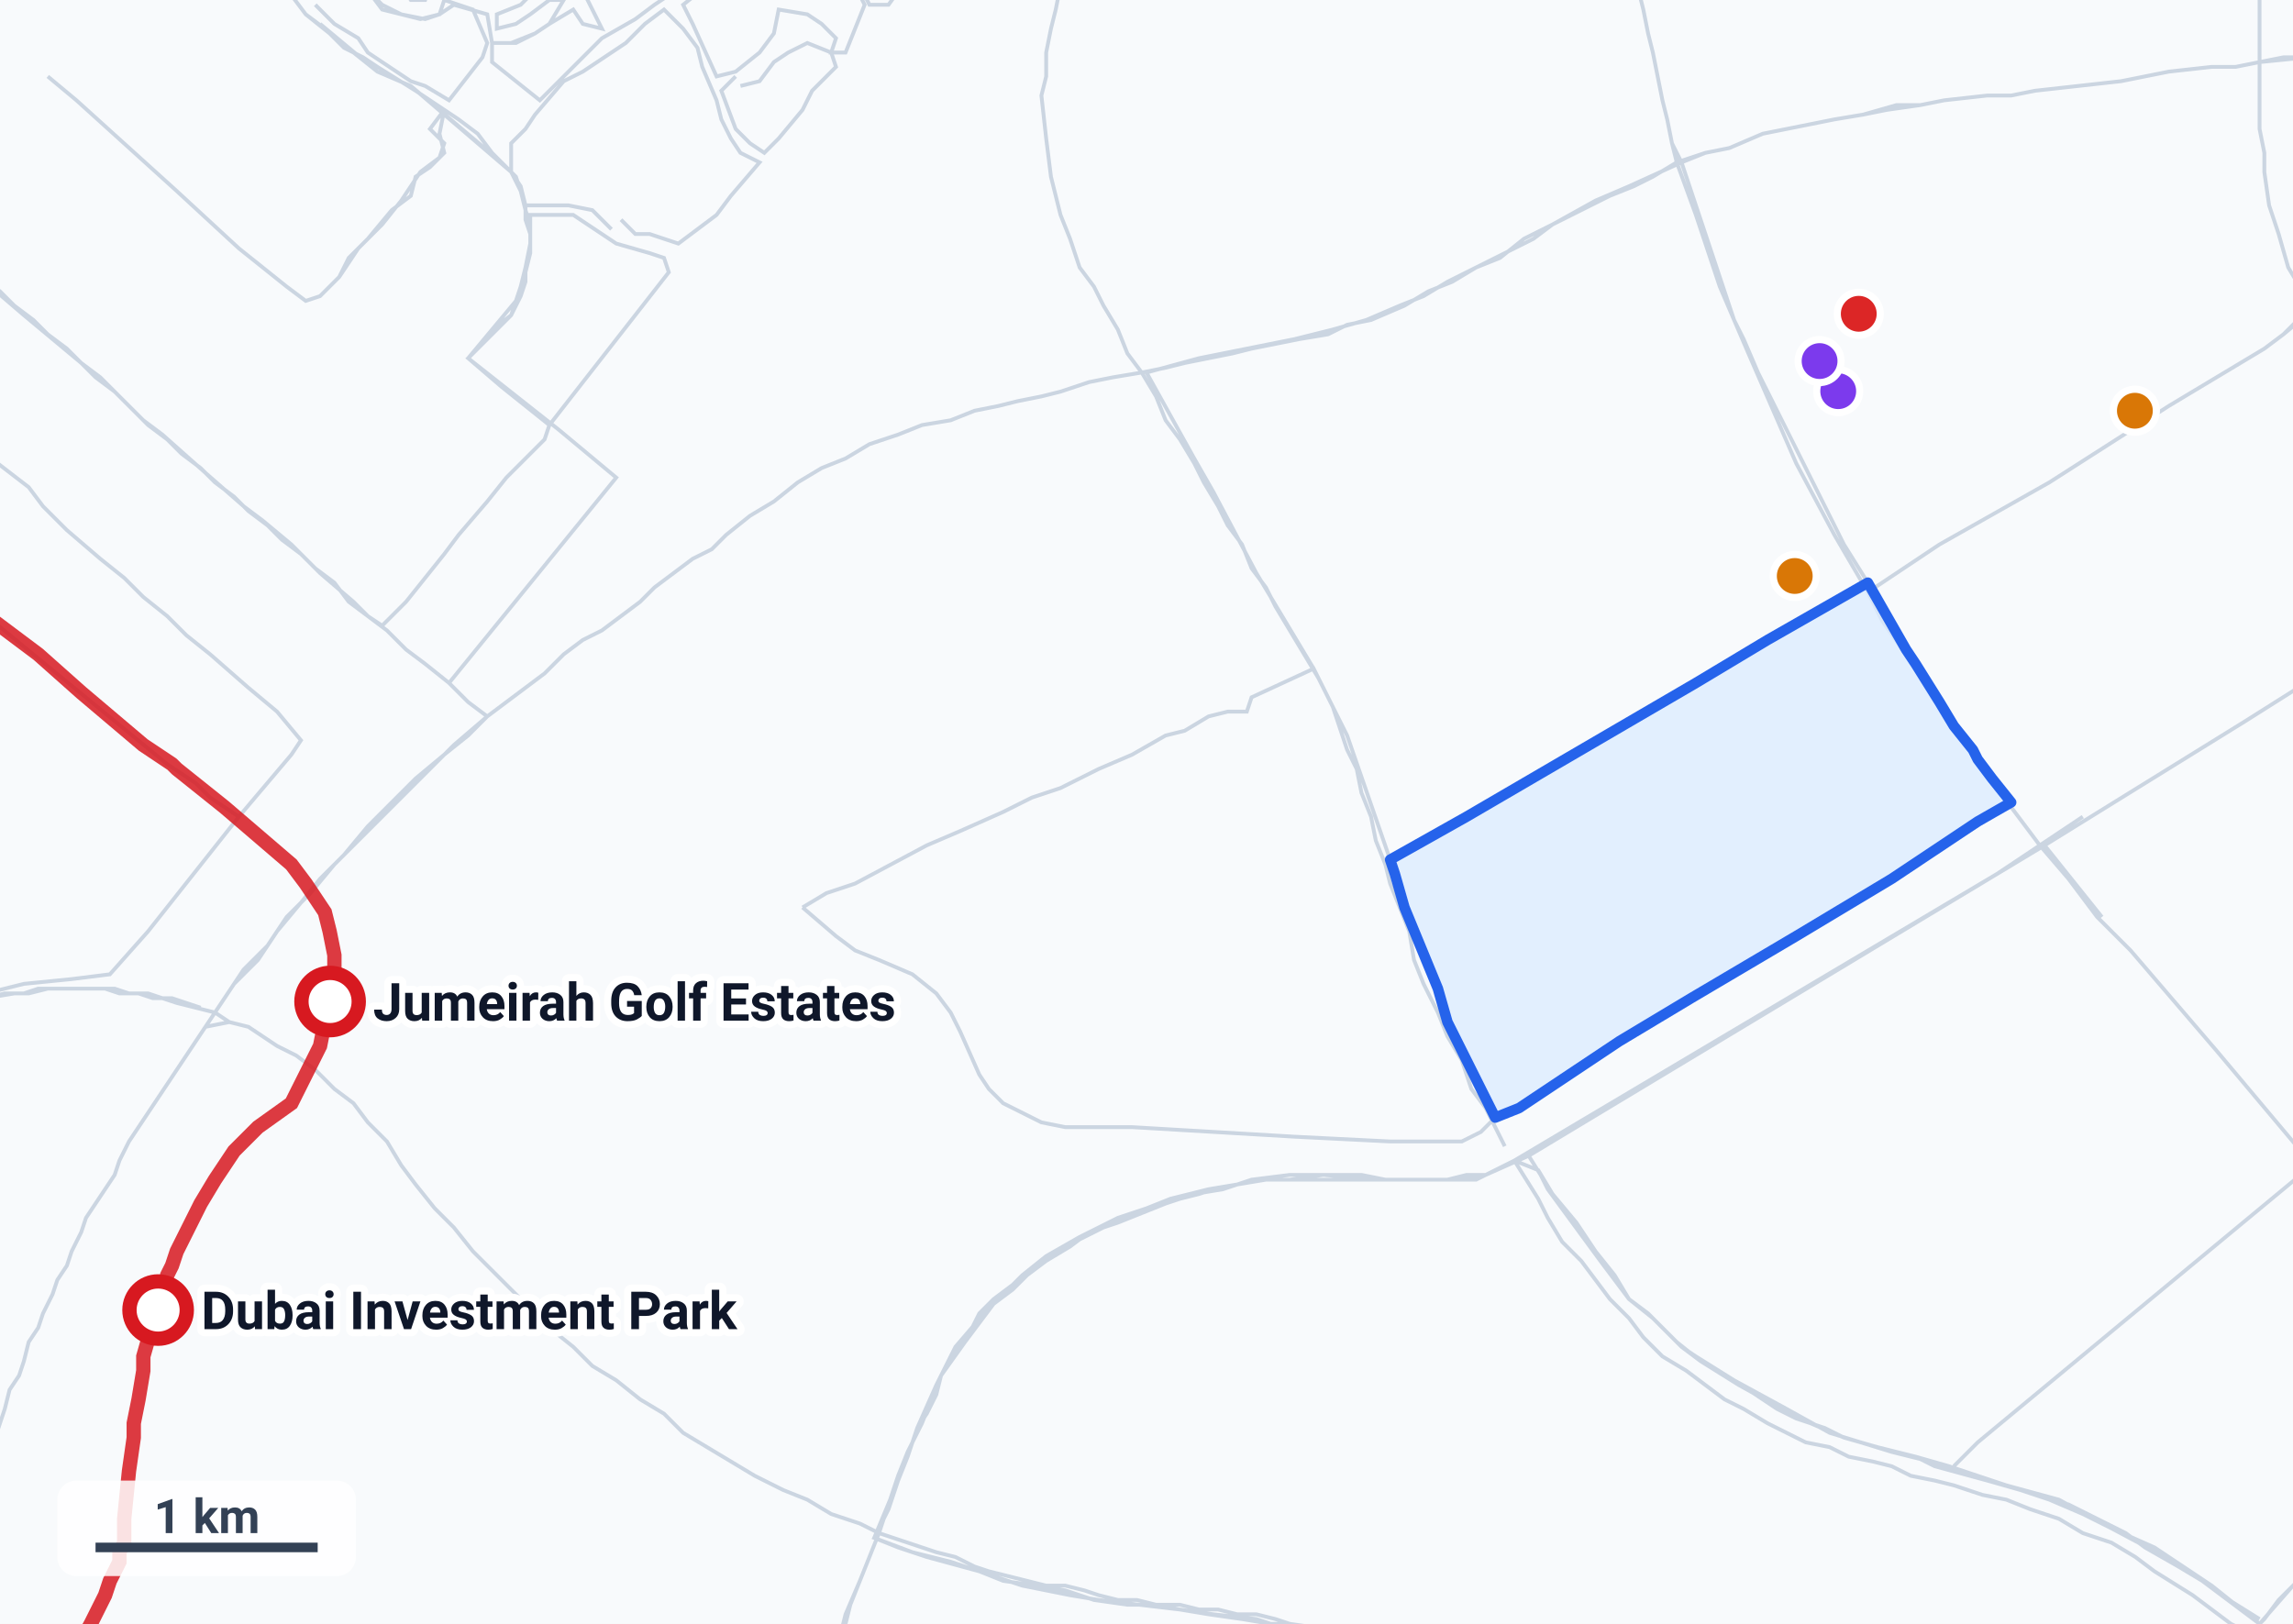
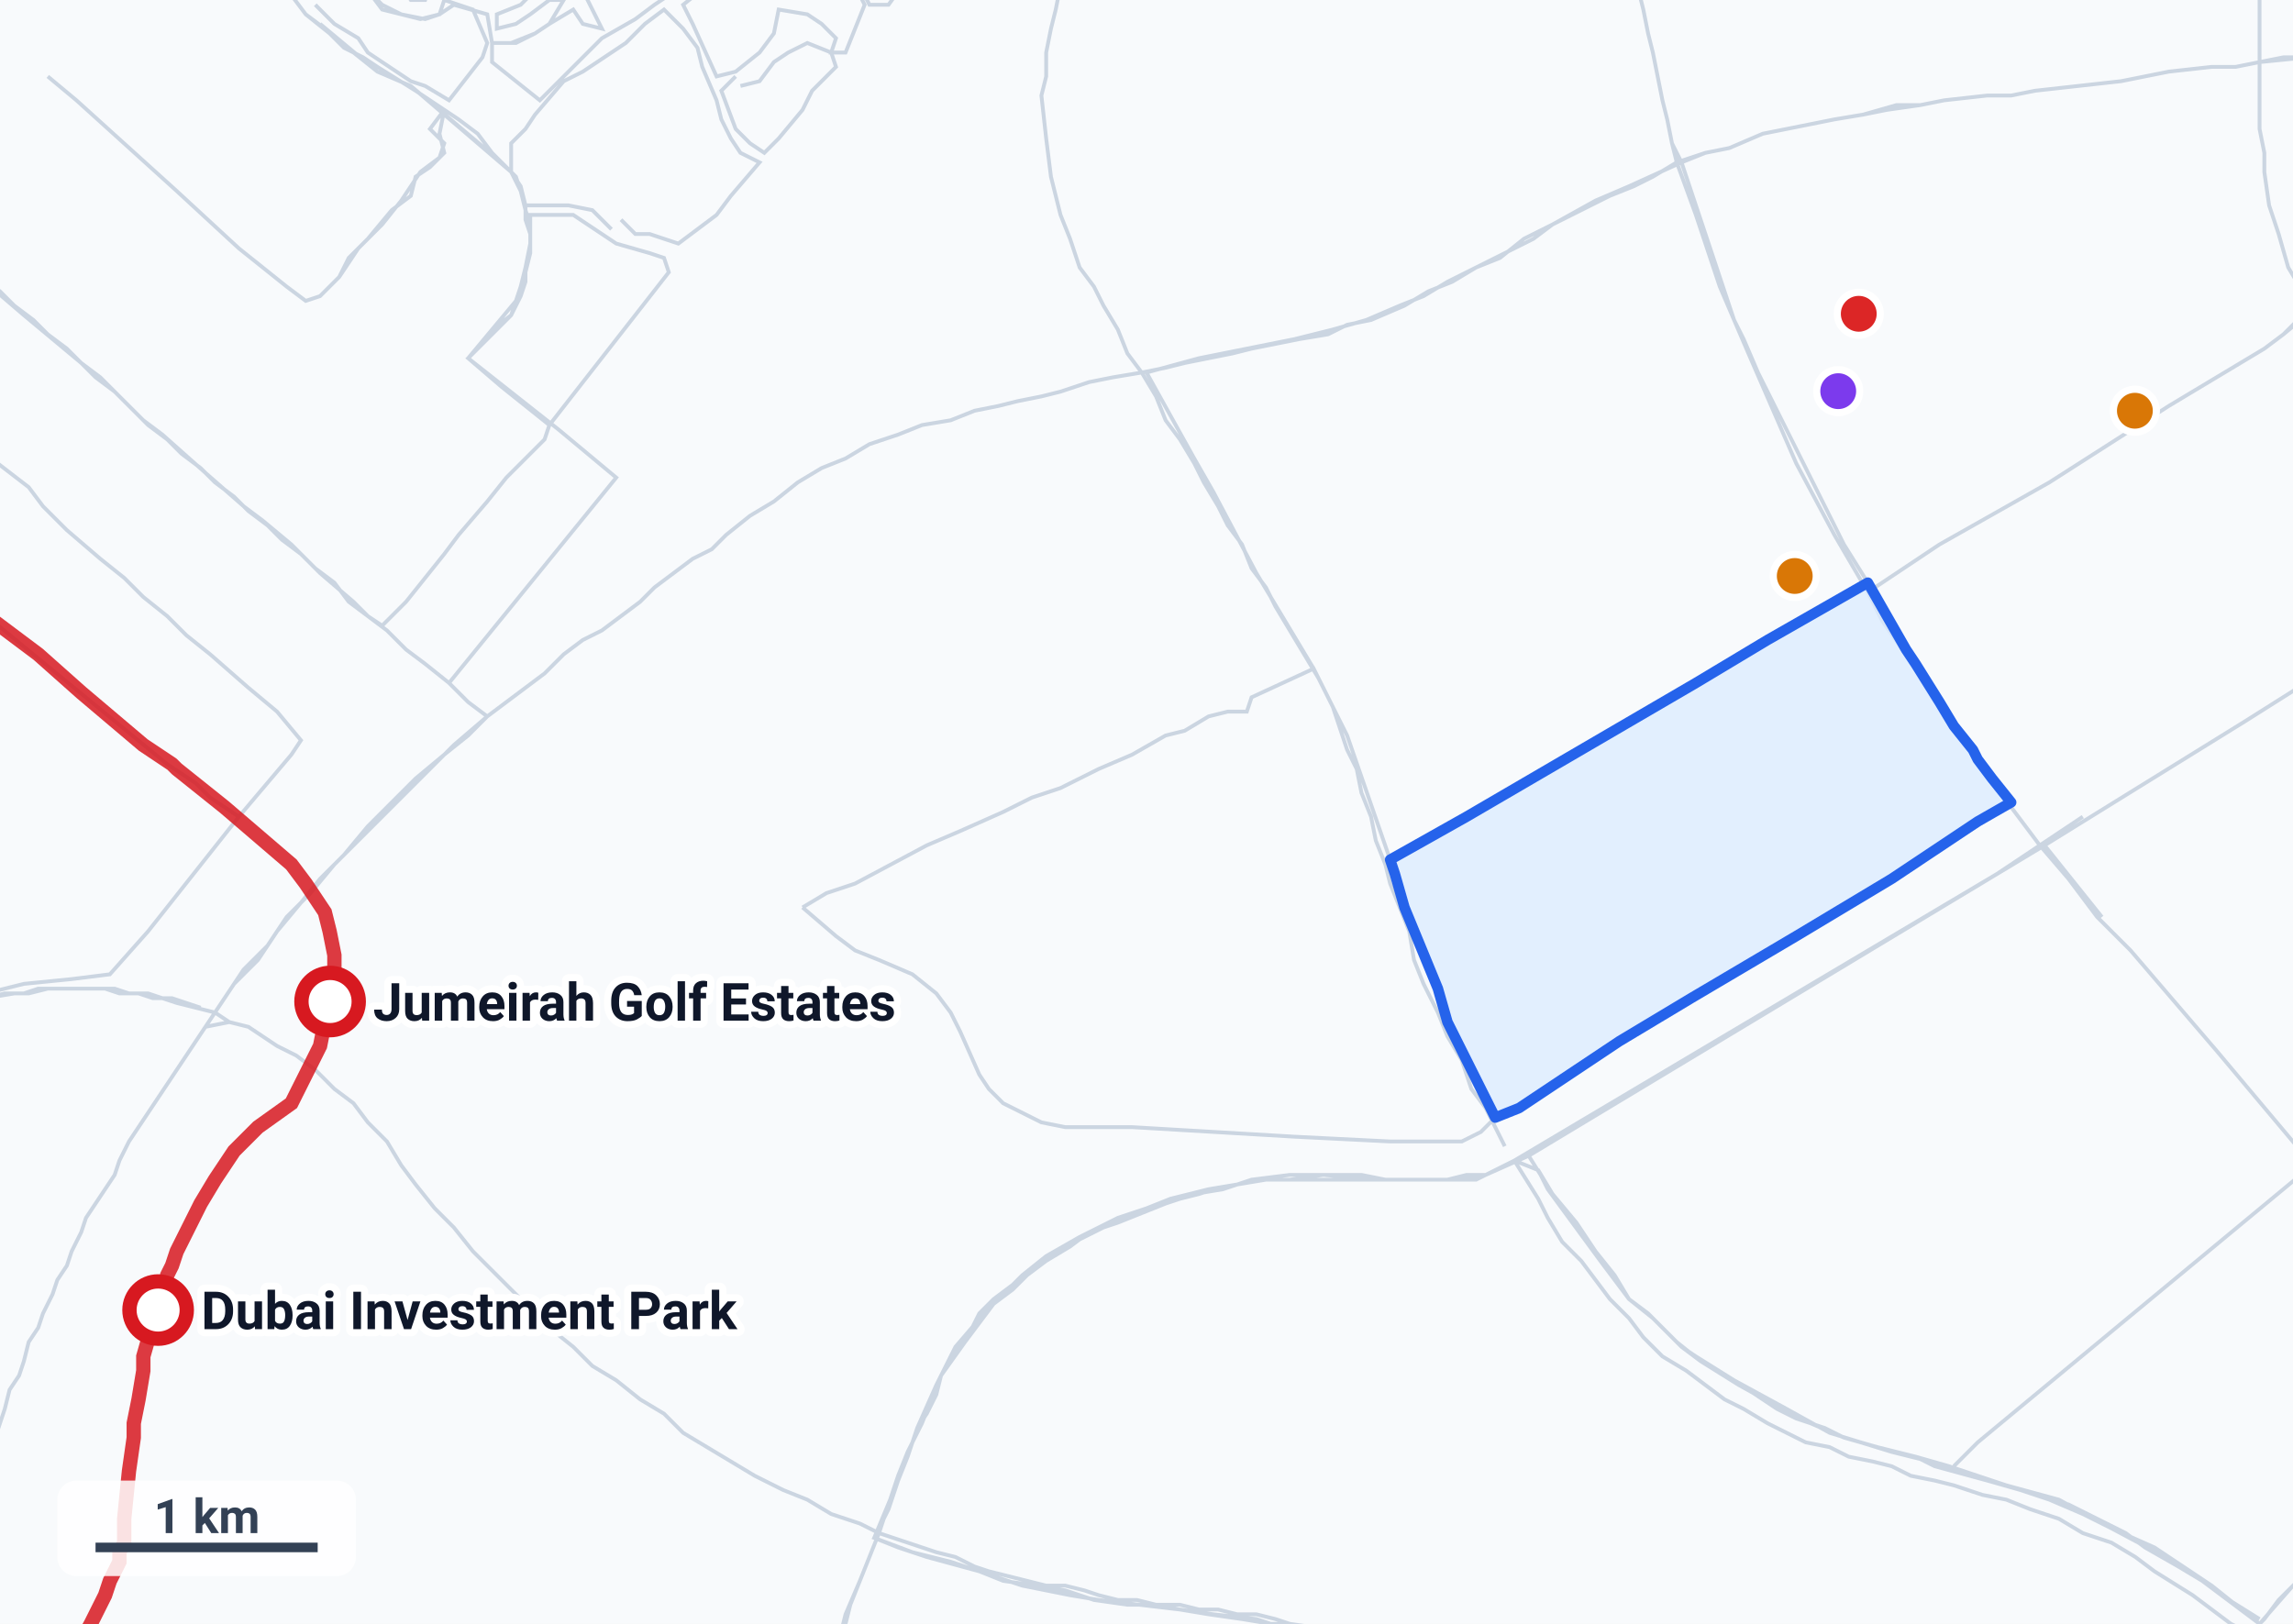
<svg xmlns="http://www.w3.org/2000/svg" viewBox="0 0 480 340" width="480" height="340">
  <style>.l{font:600 11px system-ui,-apple-system,"Segoe UI",Roboto,sans-serif;fill:#0f172a;paint-order:stroke;stroke:#fff;stroke-width:3px;stroke-linejoin:round}.s{font:600 10px system-ui,-apple-system,"Segoe UI",Roboto,sans-serif;fill:#334155}</style>
  <rect width="480" height="340" fill="#f8fafc" />
  <path d="M343,-2 344,2 345,7 346,11 347,16 348,21 349,25 350,30 351,34 346,37 342,39 337,41 333,43 325,47 319,50 314,54 309,56 304,59 299,61 294,64 287,67 282,68 278,70 272,71 267,72 262,73 258,74 253,75 248,76 244,77 239,78 236,74 234,69 231,64 229,60 226,56 224,50 222,45 220,37 219,29 218,20 219,16 219,11 220,6 221,2 222,-3M175,345 176,342 177,338 180,331 182,326 184,321 190,323 196,325 200,326 204,328 207,329 211,330 215,331 219,332 223,332 227,333 230,334 234,335 238,335 242,336 247,336 251,337 255,337 259,338 263,338 267,339 270,340 274,341 278,342 282,343 286,344 290,345 293,346M471,342 474,339 477,335 480,332 484,328 487,325M169,314 174,317 180,319 184,321 182,326 180,331 178,336 177,340 176,344M-9,328 -9,325 -8,322 -7,318 -6,315 -5,311 -3,308 -2,304 -0,298 1,295 2,291 4,288 5,285 6,281 8,278 9,275 11,271 12,268 14,265 15,262 17,258 18,255 20,252 22,249 24,246 25,243 27,239 29,236 31,233 33,230 35,227 37,224 39,221 43,215 48,214 52,215 55,217 58,219 62,221 66,224 70,228 74,231 77,235 81,239 84,244 87,248 91,253 95,257 99,262 103,266 107,270 111,274 115,278 120,282 124,286 129,289 134,293 139,296 143,300 148,303 153,306 158,309 164,312 169,314M484,65 478,70 474,73 469,76 454,85 429,101 406,114 391,124 384,112 376,97 366,74 360,60 355,45 351,34 357,32 362,31 369,28 374,27 379,26 384,25 390,24 395,23 402,22 407,21 416,20 421,20 426,19 435,18 444,17 454,15 463,14 468,14 473,13 473,18 473,22 473,27 474,32 474,36 475,43 477,49 479,56 482,61 484,65M222,-3 221,2 220,6 219,11 219,16 218,20 219,29 220,37 222,45 224,50 226,56 229,60 231,64 234,69 236,74 239,78 233,79 228,80 222,82 218,83 213,84 209,85 204,86 199,88 193,89 188,91 182,93 177,96 172,98 167,101 162,105 157,108 152,112 149,115 145,117 141,120 137,123 134,126 130,129 126,132 122,134 118,137 114,141 110,144 106,147 102,150 98,147 94,143 129,100M436,171 427,177 415,161 404,144 394,130 391,124 406,114 429,101 454,85 469,76 474,73 478,70 482,66 485,67 489,75M45,212 41,218 37,224 35,227 33,230 31,233 29,236 27,239 25,243 24,246 22,249 20,252 18,255 17,258 15,262 14,265 12,268 11,271 9,275 8,278 6,281 5,285 4,288 2,291 1,295 -0,298 -1,301 -3,308 -5,311 -6,315 -7,318 -8,322 -9,325 -9,328M-8,210 -3,209 1,208 5,208 8,207 12,207 15,207 19,207 22,207 25,208 29,208 32,209 36,209 39,210 42,211M489,75 486,70 484,65 482,61 479,56 477,49 475,43 474,36 474,32 473,27 473,22 473,18 473,13 478,12 483,12 488,11M473,-6 473,-1 473,3 473,8 473,13 468,14 463,14 454,15 444,17 435,18 426,19 421,20 416,20 407,21 402,22 397,22 390,24 384,25 379,26 374,27 369,28 362,31 357,32 352,34 350,30 349,25 348,21 347,16 346,11 345,7 344,2 343,-2M488,11 483,12 473,13 473,8 473,3 473,-1 473,-6M487,325 484,328 480,332 477,335 474,339 471,342 467,340 463,337 459,334 451,329 447,326 442,323 436,321 431,318 425,316 420,314 415,313 409,311 405,310 400,309 396,307 392,306 387,305 383,303 378,302 374,300 370,298 365,295 361,293 357,290 353,287 348,284 344,280 341,276 337,272 334,268 331,264 327,260 324,255 322,251 317,243 418,183 427,177 433,184 439,192 446,199 464,220 485,245M64,3 79,15 86,18 105,34 108,37 109,40 110,44 111,47 111,50 111,53 110,57 109,60 108,63 98,75 117,90 129,100 94,143 89,139 85,136 81,132 77,129 73,126 70,122 66,119 63,116 59,113 56,110 52,107 49,104 45,101 42,98 38,95 35,92 31,89 28,86 24,82 21,79 17,76 14,73 10,70 7,67 3,64 -0,61 -4,58 -7,55M-8,54 -4,58 -0,61 3,64 7,67 10,70 14,73 17,76 21,79 24,82 28,86 31,89 35,92 38,95 42,98 45,101 49,104 52,107 56,110 59,113 63,116 66,119 70,122 73,126 77,129 81,132 85,136 89,139 94,143 98,147 102,150 98,154 93,158 87,163 82,168 77,173 72,179 67,184 63,189 58,195 54,201 49,206 45,212 41,211 37,210 34,209 31,208 27,208 24,207 20,207 17,207 13,207 10,207 6,208 3,208 -3,209 -8,210M129,100 117,90 98,75 107,66 109,62 110,59 110,56 111,52 111,49 110,46 110,43 109,40 107,36 86,18 79,15 67,5M317,243 309,247 302,247 296,247 290,247 285,246 280,246 274,246 270,246 262,247 256,249 250,250 244,252 239,254 234,256 228,258 224,261 219,264 215,267 212,270 208,273 205,277 202,281 197,288 195,293 193,298 190,304 188,309 186,315 184,321 180,319 174,317 169,314 164,312 158,309 153,306 148,303 143,300 139,296 134,293 129,289 124,286 120,282 115,278 111,274 107,270 103,266 99,262 95,257 91,253 87,248 84,244 81,239 77,235 74,231 70,228 66,224 62,221 58,219 55,217 52,215 48,214 45,212 47,209 51,203 56,198 60,192 65,187 70,181 75,176 80,171 85,166 90,161 95,156 102,150 106,147 110,144 114,141 118,137 122,134 126,132 130,129 134,126 137,123 141,120 145,117 149,115 152,112 157,108 162,105 167,101 172,98 177,96 182,93 188,91 193,89 199,88 204,86 209,85 213,84 218,83 222,82 228,80 233,79 239,78 242,83 244,88 247,92 250,97 252,101 255,106 257,110 260,114 262,119 265,123 267,127 270,132 273,137 276,142 279,148 282,157 284,161 285,166 287,171 288,176 290,181 291,185 293,190 295,195 296,201 298,206 301,212 303,217 306,222 308,228 311,232 313,236 315,240M488,11 483,12 473,13 473,8 473,3 473,-1 473,-6M408,307 416,310 423,312 429,314 433,315 439,318 445,321 449,324 456,328 461,331 465,334 473,340 480,332M484,244 414,302 409,307M320,242 428,177M473,340 463,332 457,328 451,324 442,320 431,314 420,311 408,307 396,304 383,300 374,295 363,289 356,285 352,282 345,275 341,272 338,267 334,262 330,256 325,250 322,245M254,338 247,337 230,335 224,334 214,332 205,329 194,326 188,324 183,322 186,316 188,310 190,305 192,299 194,296 196,292 197,288 199,284 203,279 205,275 208,272 212,269 217,265 221,262 225,260 233,256 237,254 243,252 247,251 251,250 254,249 259,248 263,247 270,247 277,246 288,247 294,247 299,247 303,247 307,246 311,246 317,243 322,245 324,249 335,264 341,272 345,275 348,278 352,282 355,284 363,289 372,295 376,297 382,299 386,301 393,303 396,304 401,305 405,307 416,310 423,312 429,314 433,315 439,318 445,321 449,324 456,328 461,331 465,334 473,340 468,346M295,347 289,345 284,343 280,342 276,341 270,340 266,340 263,339 254,338M-5,57 -2,60 5,66 11,71 17,76 20,79 24,82 27,85 30,88 34,91 43,99 51,106 55,109 61,114 64,117 67,120 74,126 77,129 80,131 85,126 93,116 96,112 102,105 106,100 110,96 114,92 115,89 105,81 98,75 107,66 109,60 110,56 111,51 111,48 110,44 109,39 107,36 103,32 100,28 96,25 93,23 90,27 93,30 92,33 88,36 86,39 84,42 80,47 75,52 71,58 67,62 64,63 60,60 50,52 37,40 16,21 10,16M10,16 16,21 37,40 50,52 60,60 64,63 67,62 71,58 73,54 77,50 82,44 86,41 87,37 90,35 93,32 92,28 93,23 87,19 79,14 76,12 72,10 68,6 64,3 61,-1 55,-6M313,234 303,214 301,207 294,190 292,183 291,180 282,154 280,150 275,140 272,135 263,120 254,103 250,96 240,78 251,75 271,71 279,69 286,67 293,64 298,62 303,59 313,54 321,50 325,47 334,42 341,39 352,34 360,58 363,67 365,71 368,78 375,92 377,96 379,100 383,108 386,114 391,122 399,136 401,139 406,147 409,151 413,157 417,163 421,168 417,171 396,184 376,196 354,209 339,218 330,224 318,232 313,234M-7,126 -4,128 35,160 41,164 44,167 50,171 31,195 23,204 15,205 5,206 -3,208M-7,126 -4,128 35,160 41,164 44,167 50,171 61,158 63,155 58,149 52,144 44,137 39,133 35,129 30,125 26,121 21,117 14,111 9,106 6,102 -7,92M128,48 124,44 119,43 110,43 109,39 107,36 107,30 110,27 112,24 118,17 122,15 125,13 128,11 131,9 135,5 139,2 143,6 146,10 147,14 150,21 151,25 153,29 155,32 159,34 153,41 150,45 146,48 142,51 136,49 133,49 130,46M72,-5 77,-2 80,1 84,3 88,4 92,3 93,0 99,2 102,9 101,12 94,21 89,18 86,17 80,13 77,11 75,8 70,5 66,1M178,-6 179,-3 181,1 177,11 174,11 175,8 172,5 169,3 163,2 162,7 159,11 154,15 150,16 145,5 143,1 148,-3 152,-5 155,-6M140,-1 137,1 133,4 126,8 121,13 113,21 103,13 103,9 107,9 112,7 115,5 120,2 122,5 126,6 124,2 122,-2 122,-5M148,-5 142,-2M155,18 159,17 162,13 165,11 169,9 174,11 175,14 170,19 168,23 163,29 160,32 157,30 154,27 151,19 154,16M191,-6 186,1 182,1 180,-3 178,-6M103,69 107,66 109,60 110,56 111,51 111,48 111,45 116,45 120,45 129,51 136,53 139,54 140,57 115,89 105,81 98,75 101,72M90,-3 87,-5M114,-7 113,-3 109,1 104,3 104,6 108,5 111,3 115,0 118,-0 115,5 112,7 108,9 103,9 102,3 95,1 92,3 89,4 84,3 80,2 77,-2 74,-6M78,-7 80,-3 84,-3 86,0 89,0 90,-3M428,177 440,192M489,139 470,151 449,164 428,177M473,340 468,346M295,347 289,345 283,343 277,341 270,340 266,340 260,339 253,338 247,337 242,336 236,336 229,335 223,333 217,332 210,331 205,329 199,327 191,325 183,322 188,310 190,305 192,299 196,290 200,282 206,275 210,271 214,267 219,263 226,259 234,255 240,253 245,251 253,249 259,248 265,247 271,247 280,247 288,247 296,247 304,247 311,246 320,242 325,250 330,256 334,262 338,267 341,272 346,276 351,281 356,285 364,290 373,295 379,298 386,301 393,303 401,305 408,307 416,310 423,312 429,314 436,317 442,320 457,328 465,334 473,339M168,190 175,196 179,199 184,201 191,204 196,208 199,212 201,216 205,225 207,228 210,231 218,235 223,236 231,236 237,236 271,238 291,239 297,239 306,239 310,237 313,234 303,214 301,207 294,190 292,183 291,180 282,154 280,150 275,140 262,146 261,149 257,149 253,150 248,153 244,154 237,158 230,161 226,163 222,165 216,167 210,170 201,174 194,177 179,185 173,187 168,190" fill="none" stroke="#cbd5e1" stroke-width="0.8" />
  <path d="M291,180 292,183 294,190 301,207 303,214 313,234 318,232 330,224 339,218 354,209 376,196 396,184 414,172 421,168 417,163 414,159 413,157 409,152 406,147 401,139 399,136 391,122 370,134 355,143 307,171 291,180Z" fill="#dbeafe" fill-opacity="0.75" stroke="#2563eb" stroke-width="2.2" stroke-linejoin="round" />
  <path d="M-21,116 -15,120 -10,123 -8,125 -4,128 -0,131 8,137 17,145 30,156 36,160M36,160 37,161M37,161 47,169M47,169 61,181 64,185 66,188 68,191 69,195 70,200 70,206 69,210 68,214 67,219 66,221 63,227 61,231 54,236 49,241 45,247 42,252 41,254 37,262 36,265 35,267 34,271 33,275 32,277 30,284 30,287 29,293M29,293 28,298 28,301M28,301 27,308M27,308 26,318 26,321 26,323 25,325 25,327 24,329 23,331 22,334 19,340 14,349 13,351 12,355" fill="none" stroke="#d71920" stroke-width="3" stroke-linecap="round" stroke-opacity="0.85" />
  <circle cx="375.7" cy="120.6" r="4.5" fill="#d97706" stroke="#fff" stroke-width="1.5" />
  <circle cx="446.9" cy="86.0" r="4.5" fill="#d97706" stroke="#fff" stroke-width="1.5" />
  <circle cx="389.1" cy="65.7" r="4.5" fill="#dc2626" stroke="#fff" stroke-width="1.5" />
  <circle cx="384.8" cy="81.9" r="4.5" fill="#7c3aed" stroke="#fff" stroke-width="1.5" />
-   <circle cx="380.9" cy="75.6" r="4.5" fill="#7c3aed" stroke="#fff" stroke-width="1.5" />
  <circle cx="69.1" cy="209.7" r="6" fill="#fff" stroke="#d71920" stroke-width="3" />
  <circle cx="33.1" cy="274.3" r="6" fill="#fff" stroke="#d71920" stroke-width="3" />
  <text x="78.1" y="213.7" text-anchor="start" class="l">Jumeirah Golf Estates</text>
  <text x="42.1" y="278.3" text-anchor="start" class="l">Dubai Investment Park</text>
  <g>
    <rect x="12" y="310" width="62.5" height="20" rx="4" fill="#fff" fill-opacity="0.85" />
    <path d="M20,324h46.5" stroke="#334155" stroke-width="2" />
    <text x="43.3" y="321" text-anchor="middle" class="s">1 km</text>
  </g>
</svg>
